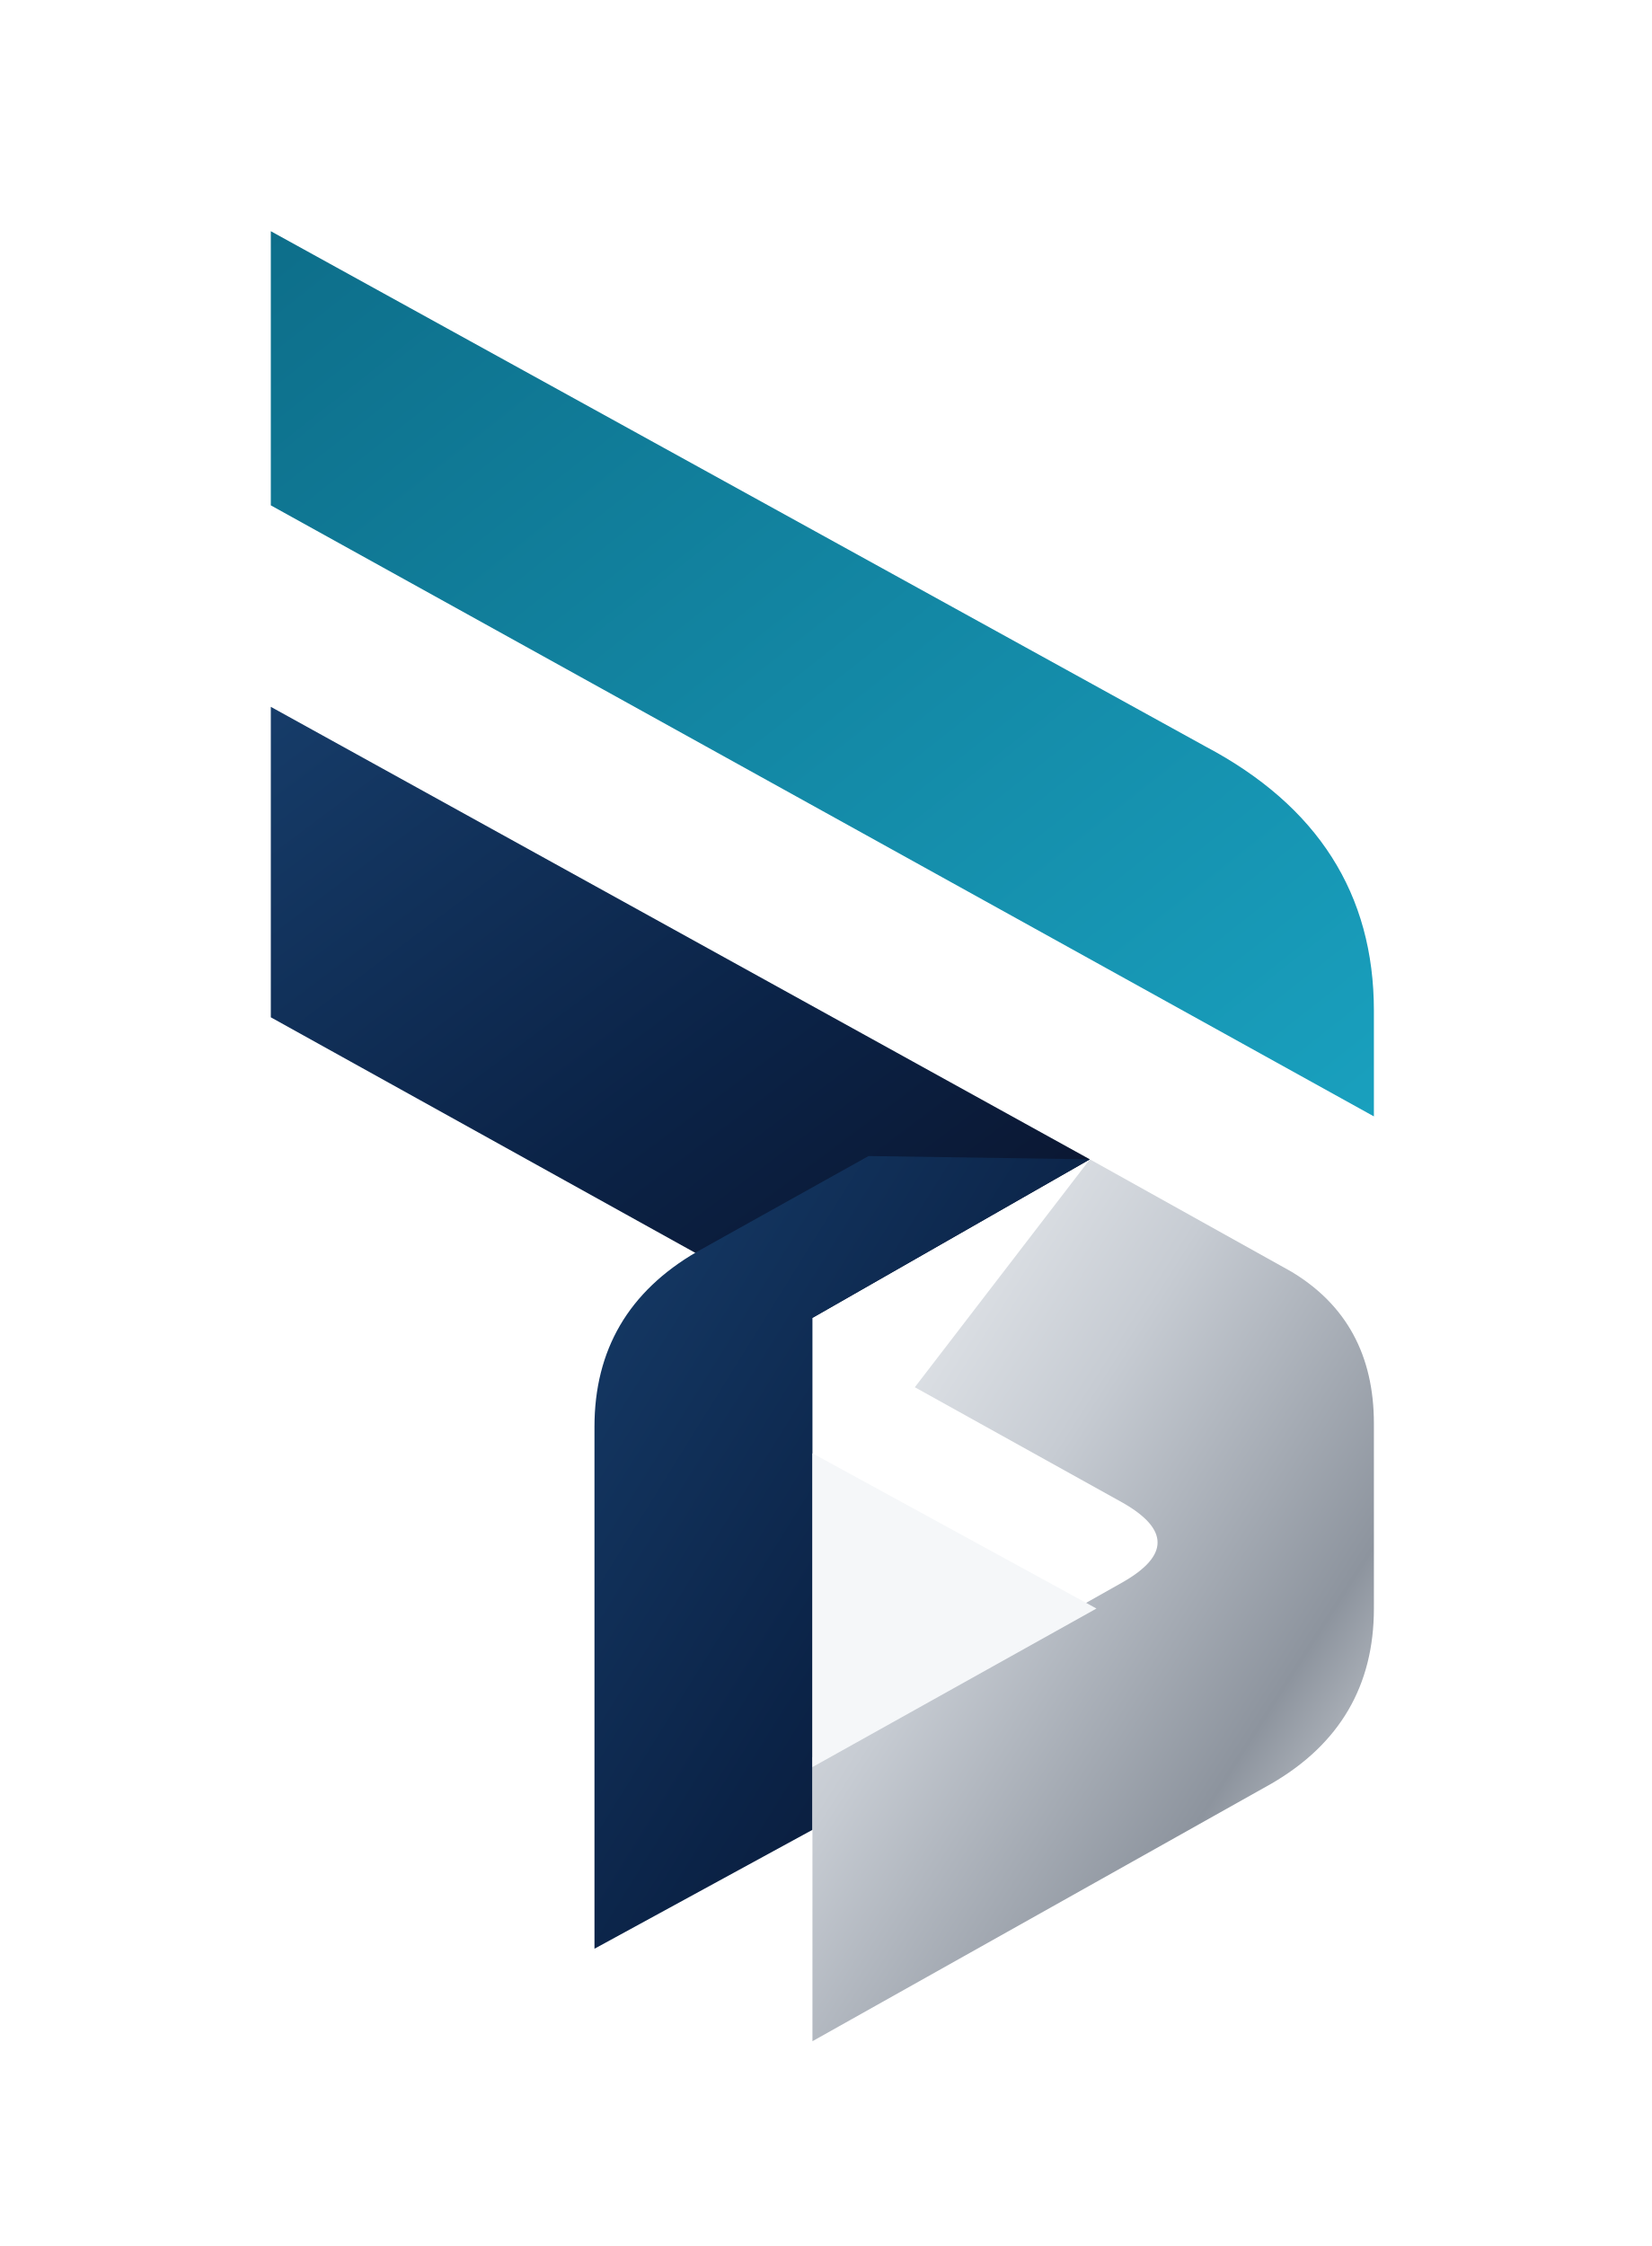
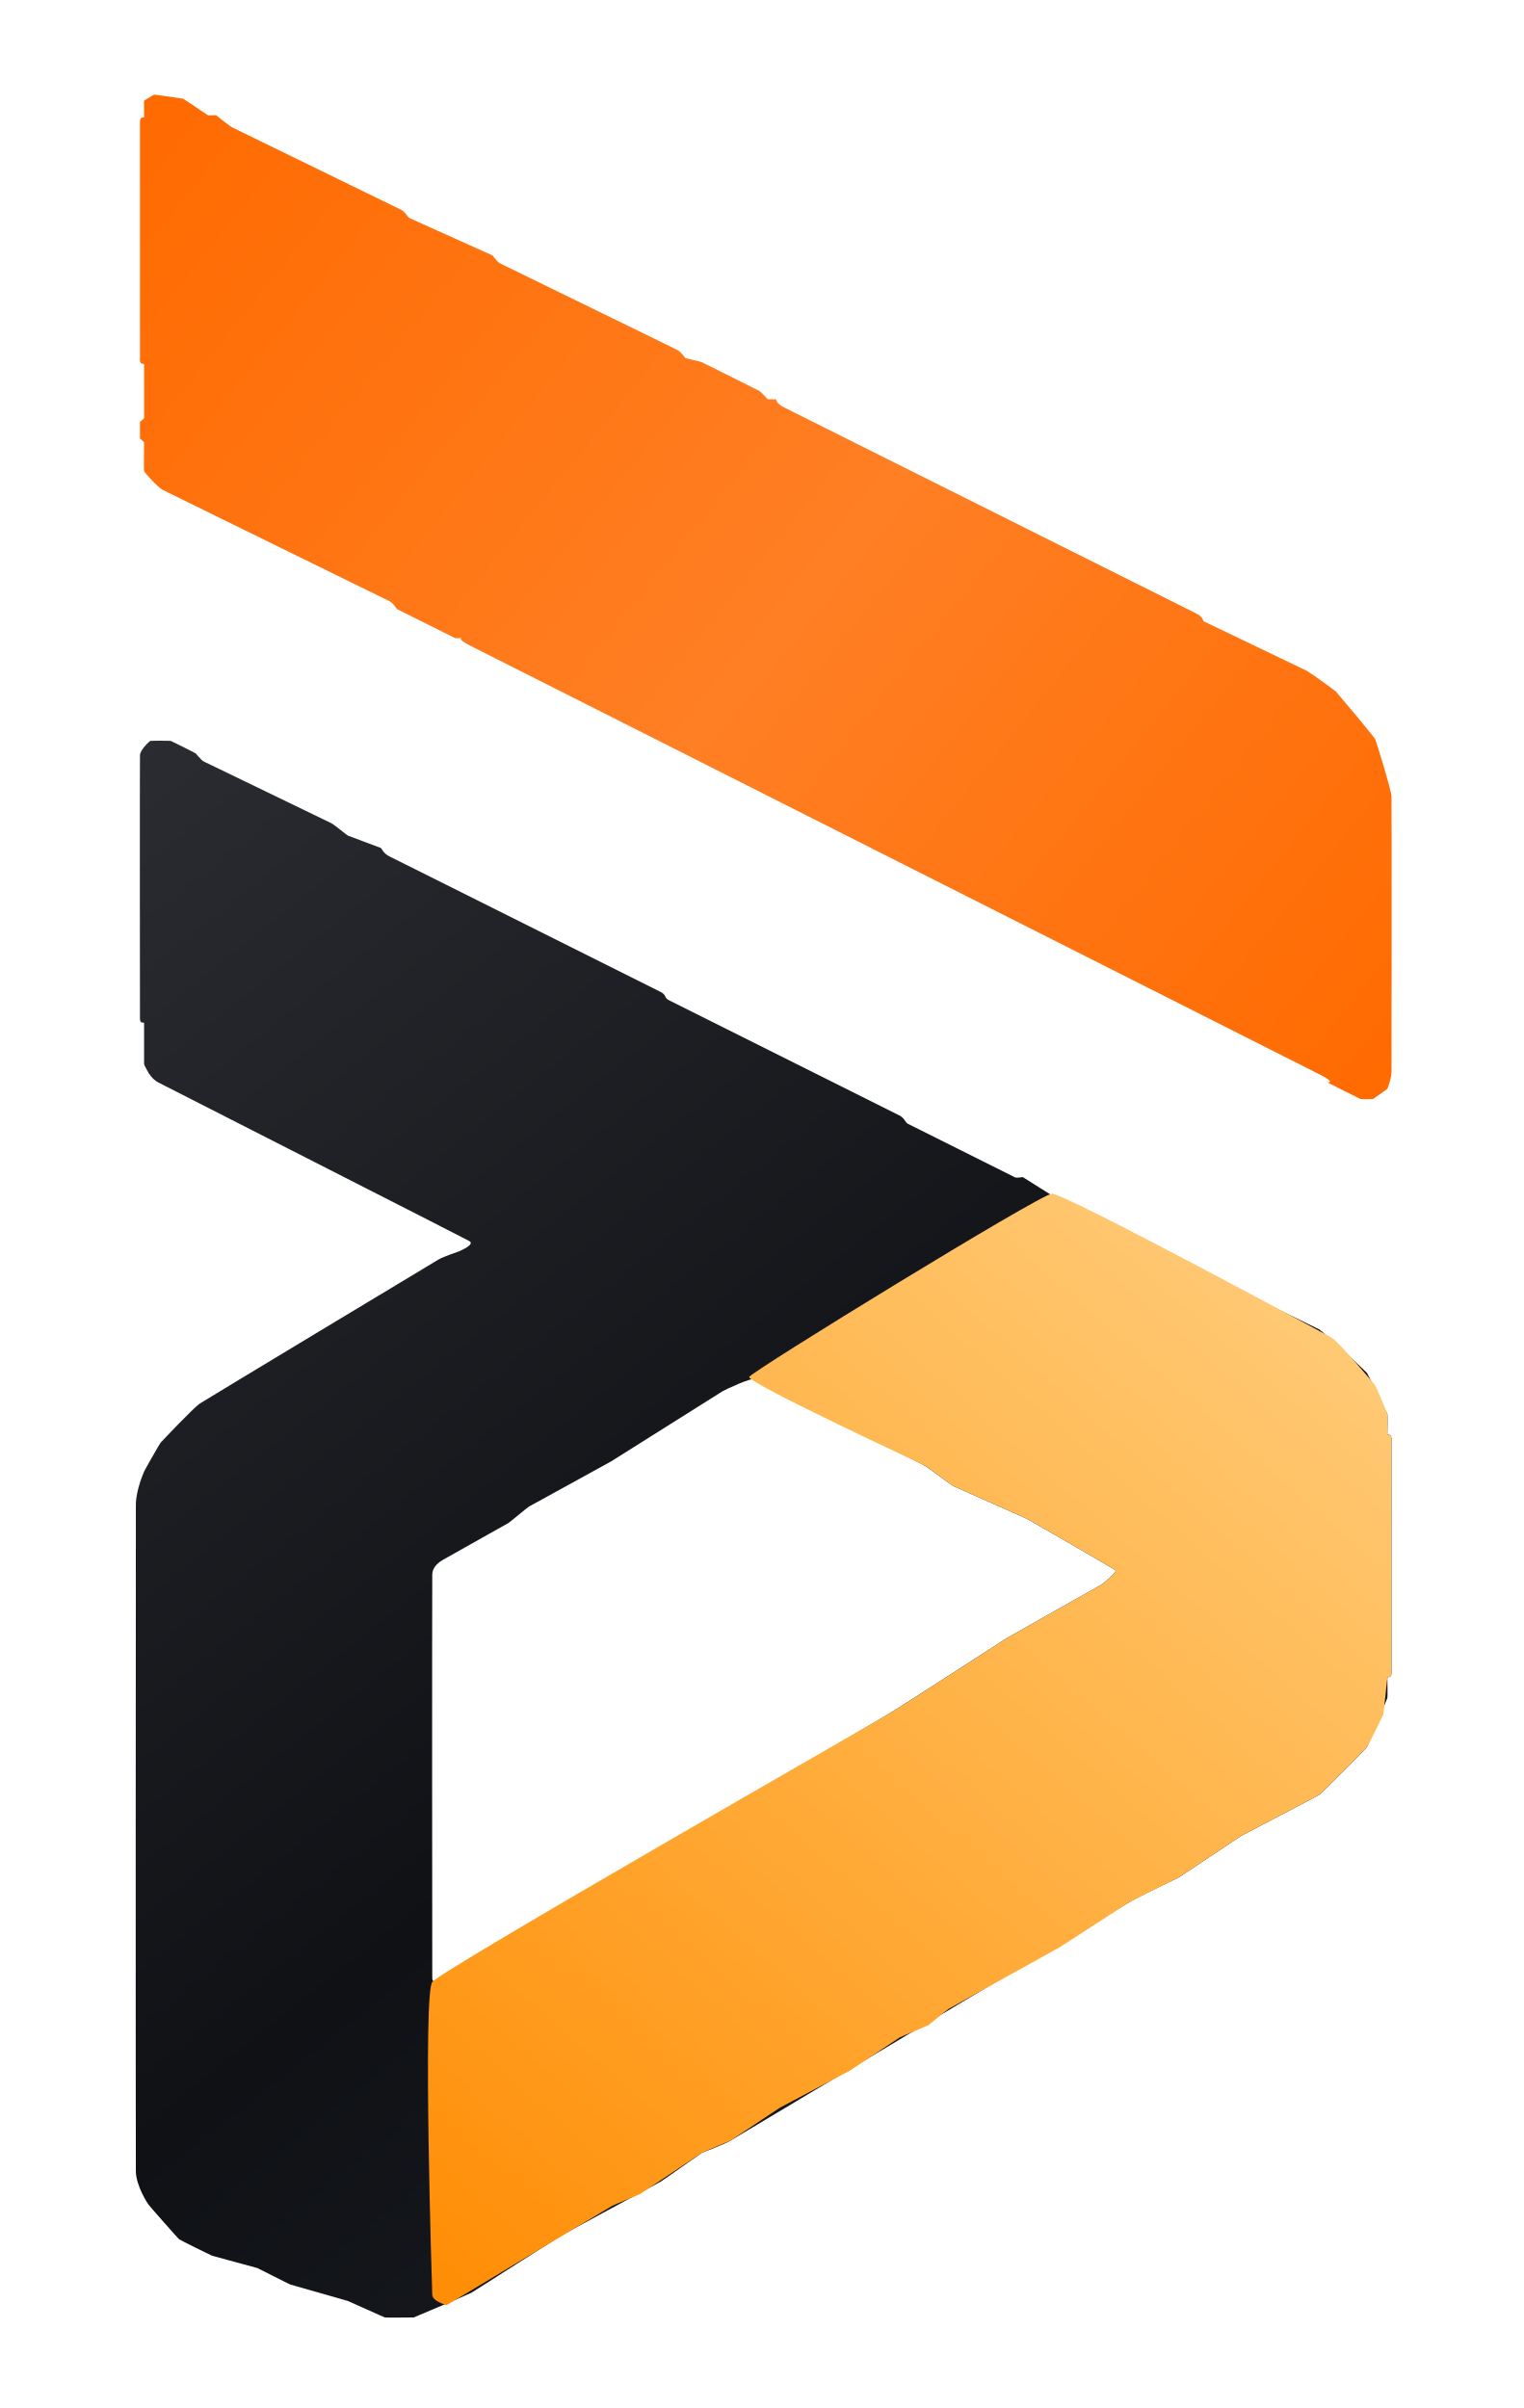
- <svg xmlns="http://www.w3.org/2000/svg" viewBox="0 0 500 680" role="img" aria-label="Bacumi brand mark" shape-rendering="geometricPrecision">
+ <svg xmlns="http://www.w3.org/2000/svg" viewBox="160 70 370 585" role="img" aria-label="Bacumi brand mark" shape-rendering="geometricPrecision">
  <defs>
-     <linearGradient id="brand-teal" x1="0" y1="0" x2="1" y2="1">
-       <stop offset="0" stop-color="#0D6E8A" />
-       <stop offset="1" stop-color="#19A0BE" />
+     <linearGradient id="bacumi_brand_mark-upper" gradientUnits="userSpaceOnUse" x1="194" y1="93" x2="498" y2="337">
+       <stop offset="0" stop-color="#FF6A00" />
+       <stop offset="0.52" stop-color="#FF7F24" />
+       <stop offset="1" stop-color="#FF6A00" />
    </linearGradient>
-     <linearGradient id="brand-navy" x1="0" y1="0" x2="1" y2="1">
-       <stop offset="0" stop-color="#163C69" />
-       <stop offset="0.55" stop-color="#0B2347" />
-       <stop offset="1" stop-color="#0B132B" />
+     <linearGradient id="bacumi_brand_mark-fold" gradientUnits="userSpaceOnUse" x1="193" y1="250" x2="498" y2="633">
+       <stop offset="0" stop-color="#2A2C31" />
+       <stop offset="0.55" stop-color="#0F1115" />
+       <stop offset="1" stop-color="#1E2127" />
    </linearGradient>
-     <linearGradient id="brand-silver" x1="0" y1="0" x2="1" y2="1">
-       <stop offset="0" stop-color="#F5F7F9" />
-       <stop offset="0.38" stop-color="#C7CCD3" />
-       <stop offset="0.72" stop-color="#8D949E" />
-       <stop offset="1" stop-color="#F5F7F9" />
+     <linearGradient id="bacumi_brand_mark-lower" gradientUnits="userSpaceOnUse" x1="250" y1="633" x2="498" y2="350">
+       <stop offset="0" stop-color="#FF8A00" />
+       <stop offset="0.55" stop-color="#FFB347" />
+       <stop offset="1" stop-color="#FFD083" />
    </linearGradient>
-     <linearGradient id="brand-field" x1="0" y1="0" x2="1" y2="1">
-       <stop offset="0" stop-color="#172340" />
-       <stop offset="0.52" stop-color="#0B132B" />
-       <stop offset="1" stop-color="#071022" />
-     </linearGradient>
-     <filter id="brand-shadow" x="-20%" y="-20%" width="140%" height="150%">
-       <feDropShadow dx="0" dy="18" stdDeviation="20" flood-color="#050B18" flood-opacity="0.32" />
-     </filter>
  </defs>
-   <g aria-label="Bacumi folded ribbon brand mark">
-     <path d="M82 70 L365 226 Q416 253 416 306 L416 338 L82 153 Z" fill="url(#brand-teal)" />
-     <path d="M82 214 L330 351 L246 399 L82 308 Z" fill="url(#brand-navy)" />
-     <path d="M246 399 L246 554 L180 590 L180 432 Q180 397 211 379 L263 350 L330 351 Z" fill="url(#brand-navy)" />
-     <path d="M330 351 L391 385 Q416 400 416 431 L416 487 Q416 522 385 540 L246 618 L246 532 L340 479 Q361 467 340 455 L277 420 Z" fill="url(#brand-silver)" />
-     <path d="M246 440 L332 487 L246 535 Z" fill="#F5F7F9" />
+   <g data-part="brand-mark" fill-rule="evenodd">
+     <path data-part="upper-ribbon" d="M493.5 337C493.44 337 490.73 337.08 490.5 337C490.27 336.92 482.71 333.12 482.5 333C482.29 332.88 484.83 333.21 480.5 331C476.17 328.79 278.83 229.21 274.5 227C270.17 224.79 272.58 225.04 272.5 225C272.42 224.96 270.83 225.15 270.5 225C270.17 224.85 256.83 218.19 256.5 218C256.17 217.81 255.69 216.6 254.5 216C253.31 215.4 200.74 189.66 199.5 189C198.26 188.34 195.09 184.74 195 184.5C194.91 184.26 195.02 177.67 195 177.5C194.98 177.33 194.02 176.6 194 176.5C193.98 176.4 193.98 172.6 194 172.5C194.02 172.4 194.98 171.79 195 171.5C195.02 171.21 195.02 158.79 195 158.5C194.98 158.21 194.02 158.73 194 157.5C193.98 156.27 193.98 100.73 194 99.5C194.02 98.27 194.98 98.6 195 98.5C195.02 98.4 194.95 94.61 195 94.5C195.05 94.39 197.3 93.01 197.5 93C197.7 92.99 204.23 93.9 204.5 94C204.77 94.1 210.33 97.92 210.5 98C210.67 98.08 212.38 97.94 212.5 98C212.62 98.06 215.56 100.52 216.5 101C217.44 101.48 256.6 120.54 257.5 121C258.4 121.46 259.04 122.77 259.5 123C259.96 123.23 279.04 131.77 279.5 132C279.96 132.23 280.56 133.52 281.5 134C282.44 134.48 323.56 154.52 324.5 155C325.44 155.48 326.38 156.94 326.5 157C326.62 157.06 330.12 157.83 330.5 158C330.88 158.17 344.17 164.81 344.5 165C344.83 165.19 346.42 166.96 346.5 167C346.58 167.04 348.42 166.96 348.5 167C348.58 167.04 348.38 167.92 350.5 169C352.62 170.08 448.38 217.92 450.5 219C452.62 220.08 451.94 220.71 452.5 221C453.06 221.29 476.83 232.65 477.5 233C478.17 233.35 484.16 237.66 484.5 238C484.84 238.34 493.72 248.97 494 249.5C494.28 250.03 497.92 261.81 498 263.5C498.08 265.19 498.02 329.02 498 330.5C497.98 331.98 497.09 334.36 497 334.5C496.91 334.64 493.57 336.95 493.5 337C493.43 337.05 493.56 337 493.5 337Z" fill="url(#bacumi_brand_mark-upper)" />
+     <path data-part="forward-fold" d="M260.5 633C260.35 633 253.83 633.08 253.5 633C253.17 632.92 244.98 629.17 244.5 629C244.02 628.83 230.96 625.17 230.5 625C230.04 624.83 222.9 621.15 222.5 621C222.1 620.85 211.9 618.15 211.5 618C211.1 617.85 203.82 614.26 203.5 614C203.18 613.74 196.22 605.84 196 605.5C195.78 605.16 193.06 601.04 193 597.5C192.94 593.96 192.96 439.04 193 435.5C193.04 431.96 194.88 427.81 195 427.5C195.12 427.19 198.72 420.84 199 420.5C199.28 420.16 207.09 411.93 208.5 411C209.91 410.07 265.19 376.77 266.5 376C267.81 375.23 271.34 374.09 271.5 374C271.66 373.91 275.52 372.35 274 371.5C272.48 370.65 200.12 333.85 198.5 333C196.88 332.15 196.07 330.59 196 330.5C195.93 330.41 195.02 328.75 195 328.5C194.98 328.25 195.02 318.73 195 318.5C194.98 318.27 194.02 318.85 194 317.5C193.98 316.15 193.95 254.91 194 253.5C194.05 252.09 196.34 250.07 196.5 250C196.66 249.93 201.27 249.94 201.5 250C201.73 250.06 207.33 252.9 207.5 253C207.67 253.1 208.81 254.65 209.5 255C210.19 255.35 239.77 269.62 240.5 270C241.23 270.38 244.25 272.88 244.5 273C244.75 273.12 252.29 275.9 252.5 276C252.71 276.1 253.08 277.27 254.5 278C255.92 278.73 319.08 310.27 320.5 311C321.92 311.73 321.29 312.38 322.5 313C323.71 313.62 377.29 340.38 378.5 341C379.71 341.62 379.92 342.69 380.5 343C381.08 343.31 405.92 355.73 406.5 356C407.08 356.27 408.29 355.9 408.5 356C408.71 356.1 415.73 360.6 416.5 361C417.27 361.4 444.85 374.67 445.5 375C446.15 375.33 446.77 376.62 447.5 377C448.23 377.38 479.57 392.45 480.5 393C481.43 393.55 491.66 403.07 492 403.5C492.34 403.93 496.9 413.19 497 413.5C497.1 413.81 496.98 418.38 497 418.5C497.02 418.62 497.98 418.29 498 419.5C498.02 420.71 498.02 475.29 498 476.5C497.98 477.71 497.02 477.38 497 477.5C496.98 477.62 497.1 482.15 497 482.5C496.9 482.85 492.34 494.01 492 494.5C491.66 494.99 481.14 505.55 480.5 506C479.86 506.45 462.21 515.58 461.5 516C460.79 516.42 447.06 525.67 446.5 526C445.94 526.33 436.77 530.67 434.5 532C432.23 533.33 339.67 588.73 337.5 590C335.33 591.27 330.85 592.79 330.5 593C330.15 593.21 321.21 599.58 320.5 600C319.79 600.42 297.46 612.44 296.5 613C295.54 613.56 275.25 626.58 274.5 627C273.75 627.42 260.79 632.88 260.5 633C260.21 633.12 260.65 633 260.5 633ZM267 550.5C269.28 549.16 373.64 487.72 376.5 486C379.36 484.28 403.44 468.65 404.5 468C405.56 467.35 426.95 455.34 427.5 455C428.05 454.66 431.38 451.83 431 451.5C430.62 451.17 410.32 439.43 409.5 439C408.68 438.57 392.02 431.27 391.5 431C390.98 430.73 385.5 426.54 384.5 426C383.5 425.46 344.52 405.38 343.5 405C342.48 404.62 336.23 407.58 335.5 408C334.77 408.42 309.48 424.42 308.5 425C307.52 425.58 289.02 435.69 288.5 436C287.98 436.31 283.94 439.73 283.5 440C283.06 440.27 267.89 448.74 267.5 449C267.11 449.26 265.05 450.39 265 452.5C264.95 454.61 264.96 548.46 265 550.5C265.04 552.54 266.96 550.5 267 550.5C267.04 550.5 264.72 551.84 267 550.5Z" fill="url(#bacumi_brand_mark-fold)" />
+     <path data-part="lower-ribbon" d="M268.5 630C268.43 629.95 265.07 629.14 265 627.5C264.93 625.86 262.68 554.45 265 551.5C267.32 548.55 373.59 487.74 376.5 486C379.41 484.26 403.44 468.65 404.5 468C405.56 467.35 426.95 455.34 427.5 455C428.05 454.66 431.38 451.83 431 451.5C430.62 451.17 410.32 439.43 409.5 439C408.68 438.57 392.02 431.27 391.5 431C390.98 430.73 385.53 426.55 384.5 426C383.47 425.45 341.35 405.88 342 404.5C342.65 403.12 412.55 360.2 415.5 360C418.45 359.8 481.86 394.03 483.5 395C485.14 395.97 493.72 406.11 494 406.5C494.28 406.89 496.94 413.25 497 413.5C497.06 413.75 496.98 418.38 497 418.5C497.02 418.62 497.98 418.29 498 419.5C498.02 420.71 498.02 475.29 498 476.5C497.98 477.71 497.04 477.29 497 477.5C496.96 477.71 496.1 486.15 496 486.5C495.9 486.85 492.32 494.09 492 494.5C491.68 494.91 481.14 505.55 480.5 506C479.86 506.45 462.21 515.58 461.5 516C460.79 516.42 447.06 525.67 446.5 526C445.94 526.33 435.1 531.65 434.5 532C433.9 532.35 418.42 542.46 417.5 543C416.58 543.54 391.17 557.6 390.5 558C389.83 558.4 385.75 561.85 385.5 562C385.25 562.15 378.9 564.77 378.5 565C378.1 565.23 367.1 572.65 366.5 573C365.9 573.35 350.1 581.65 349.5 582C348.9 582.35 337.9 589.77 337.5 590C337.1 590.23 330.96 592.73 330.5 593C330.04 593.27 315.96 602.73 315.5 603C315.04 603.27 309.48 605.44 308.5 606C307.52 606.56 269.33 629.5 268.5 630C267.67 630.5 268.57 630.05 268.5 630Z" fill="url(#bacumi_brand_mark-lower)" />
  </g>
</svg>
